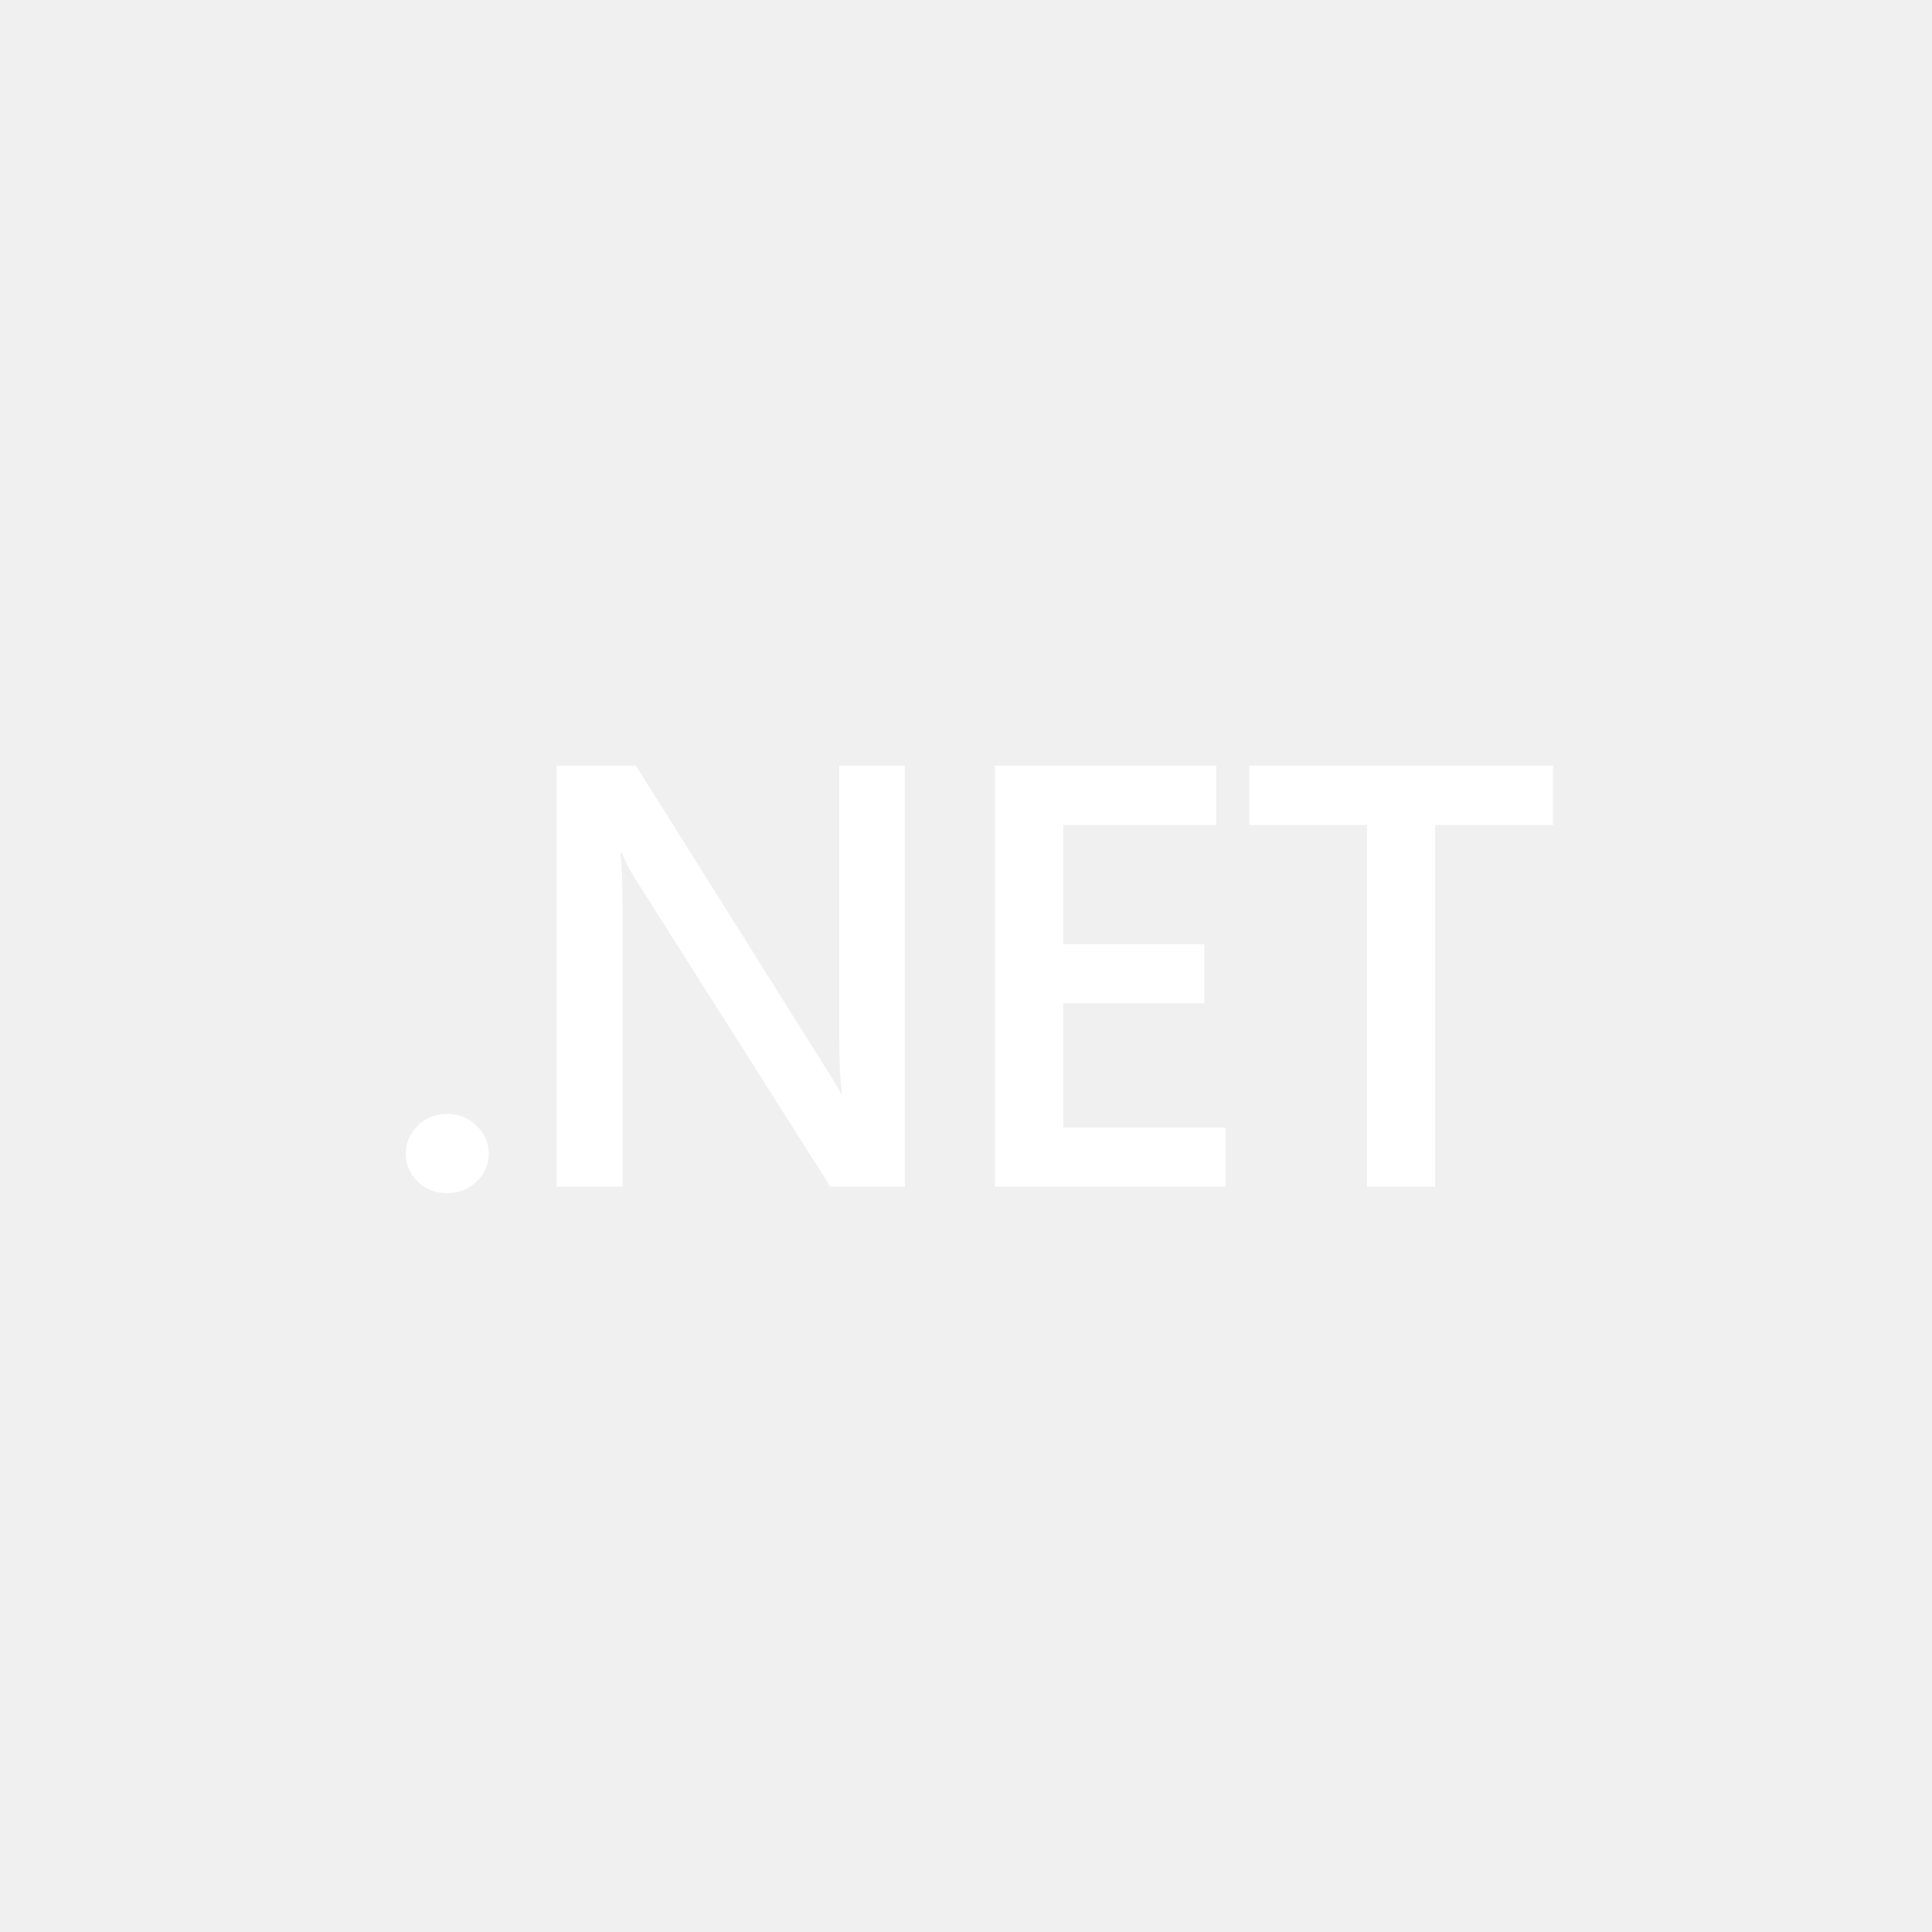
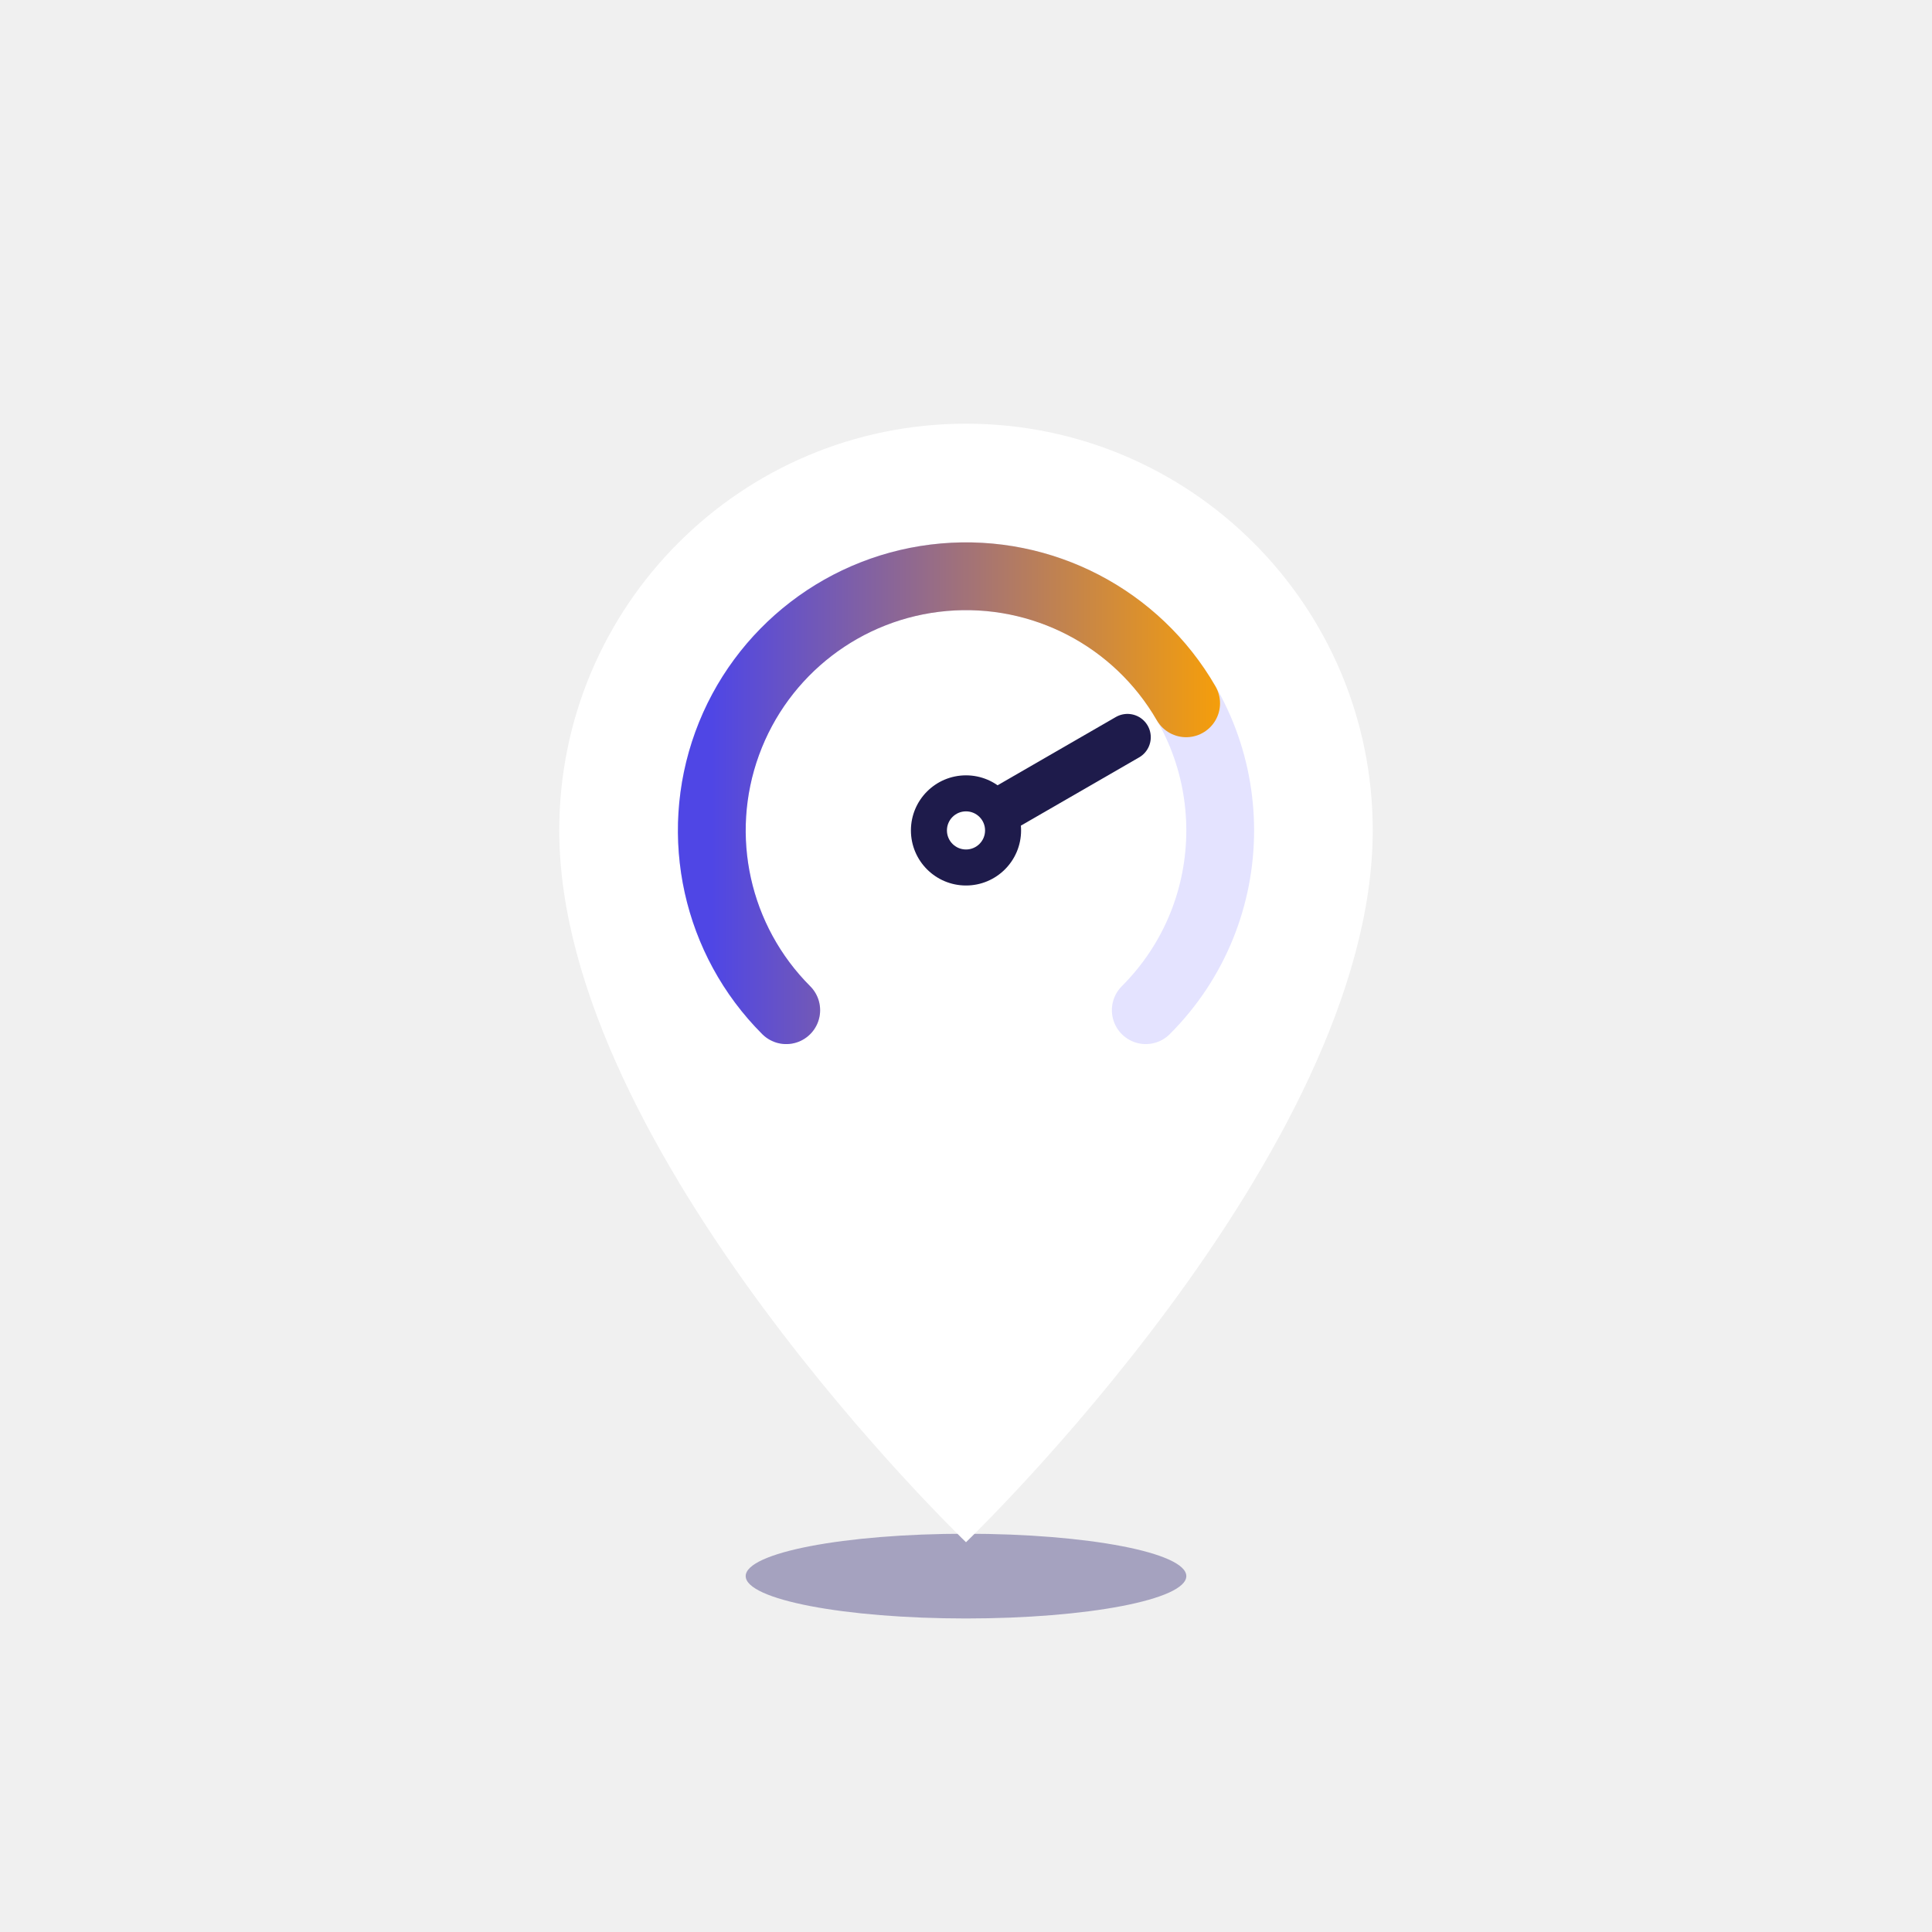
- <svg xmlns="http://www.w3.org/2000/svg" width="456" height="456" viewBox="0 0 456 456" version="1.1" xml:space="preserve" style="fill-rule:evenodd;clip-rule:evenodd;stroke-linejoin:round;stroke-miterlimit:2;">
-   <path d="m 105.5,281.609 c -2.703,0 -5.001,-0.9 -6.893,-2.702 -1.892,-1.848 -2.838,-4.042 -2.838,-6.582 0,-2.587 0.946,-4.804 2.838,-6.652 1.892,-1.848 4.19,-2.772 6.893,-2.772 2.748,0 5.068,0.924 6.96,2.772 1.937,1.848 2.906,4.064 2.906,6.652 0,2.54 -0.968,4.734 -2.906,6.582 -1.892,1.802 -4.212,2.702 -6.96,2.702 z" style="fill:#ffffff;fill-rule:nonzero;stroke-width:0.838" />
-   <path d="M 213.561,280.084 H 195.99 L 149.7,207.054 c -1.171,-1.848 -2.14,-3.765 -2.906,-5.751 h -0.406 c 0.361,2.125 0.541,6.675 0.541,13.65 v 65.132 h -15.543 v -99.36 h 18.719 l 44.737,71.298 c 1.892,2.957 3.109,4.989 3.649,6.098 h 0.27 c -0.45,-2.632 -0.676,-7.09 -0.676,-13.373 v -64.023 h 15.476 z" style="fill:#ffffff;fill-rule:nonzero;stroke-width:0.838" />
-   <path d="m 289.251,280.084 h -54.401 v -99.36 h 52.238 v 13.997 h -36.154 v 28.131 h 33.316 v 13.927 h -33.316 v 29.378 h 38.316 z" style="fill:#ffffff;fill-rule:nonzero;stroke-width:0.838" />
-   <path d="M 366.565,194.721 H 338.722 v 85.363 h -16.084 v -85.363 h -27.775 v -13.997 h 71.701 z" style="fill:#ffffff;fill-rule:nonzero;stroke-width:0.838" />
+ <svg xmlns="http://www.w3.org/2000/svg" width="456" height="456" viewBox="0 0 456 456">
+   <defs>
+     <linearGradient id="val" x1="168" y1="0" x2="288" y2="0" gradientUnits="userSpaceOnUse">
+       <stop offset="0" stop-color="#4F46E5" />
+       <stop offset="1" stop-color="#F59E0B" />
+     </linearGradient>
+   </defs>
+   <ellipse cx="228" cy="372" rx="52" ry="10" fill="#1B1364" fill-opacity="0.35" />
+   <path d="M228 364 C228 364 132 272 132 196 A96 96 0 1 1 324 196 C324 272 228 364 228 364 Z" fill="#FFFFFF" />
+   <path d="M 185.57 238.43 A 60 60 0 1 1 270.43 238.43" fill="none" stroke="#E4E3FF" stroke-width="16" stroke-linecap="round" />
+   <path d="M 185.57 238.43 A 60 60 0 1 1 279.96 166.00" fill="none" stroke="url(#val)" stroke-width="16" stroke-linecap="round" />
+   <path d="M228 196 L266.11 174.00" stroke="#1E1B4B" stroke-width="11" stroke-linecap="round" />
+   <circle cx="228" cy="196" r="13" fill="#1E1B4B" />
+   <circle cx="228" cy="196" r="4.5" fill="#FFFFFF" />
</svg>
